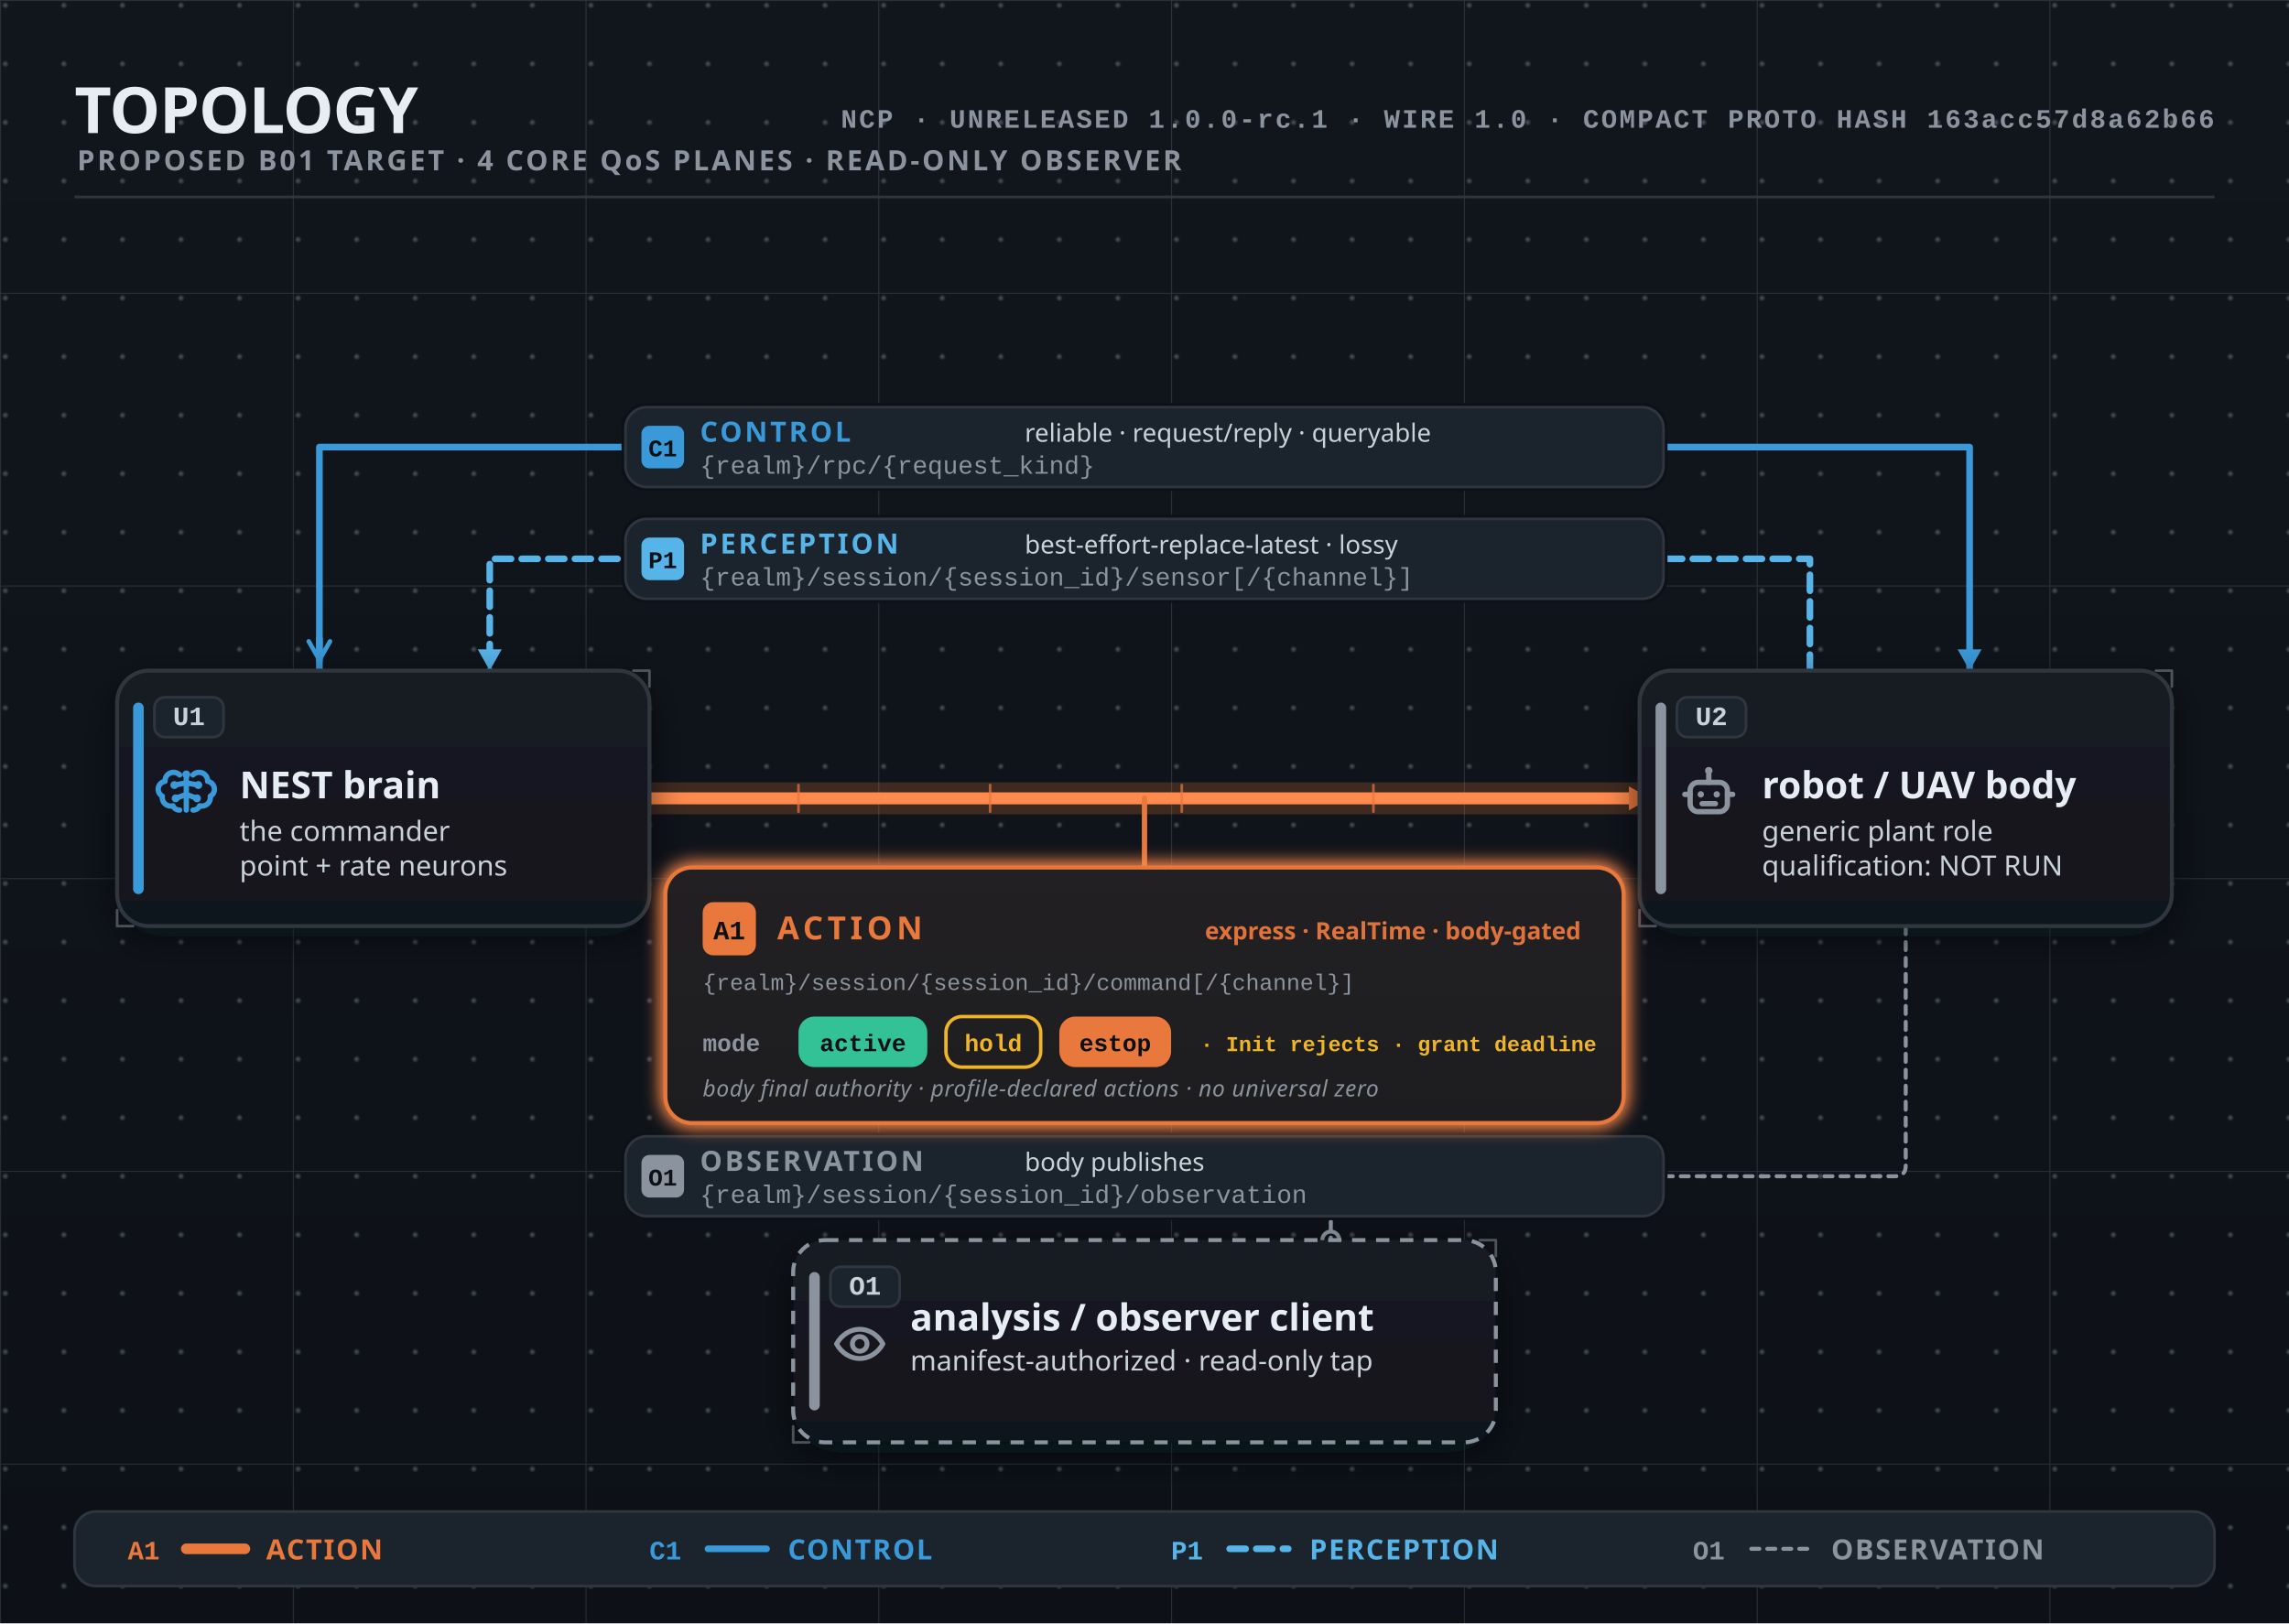
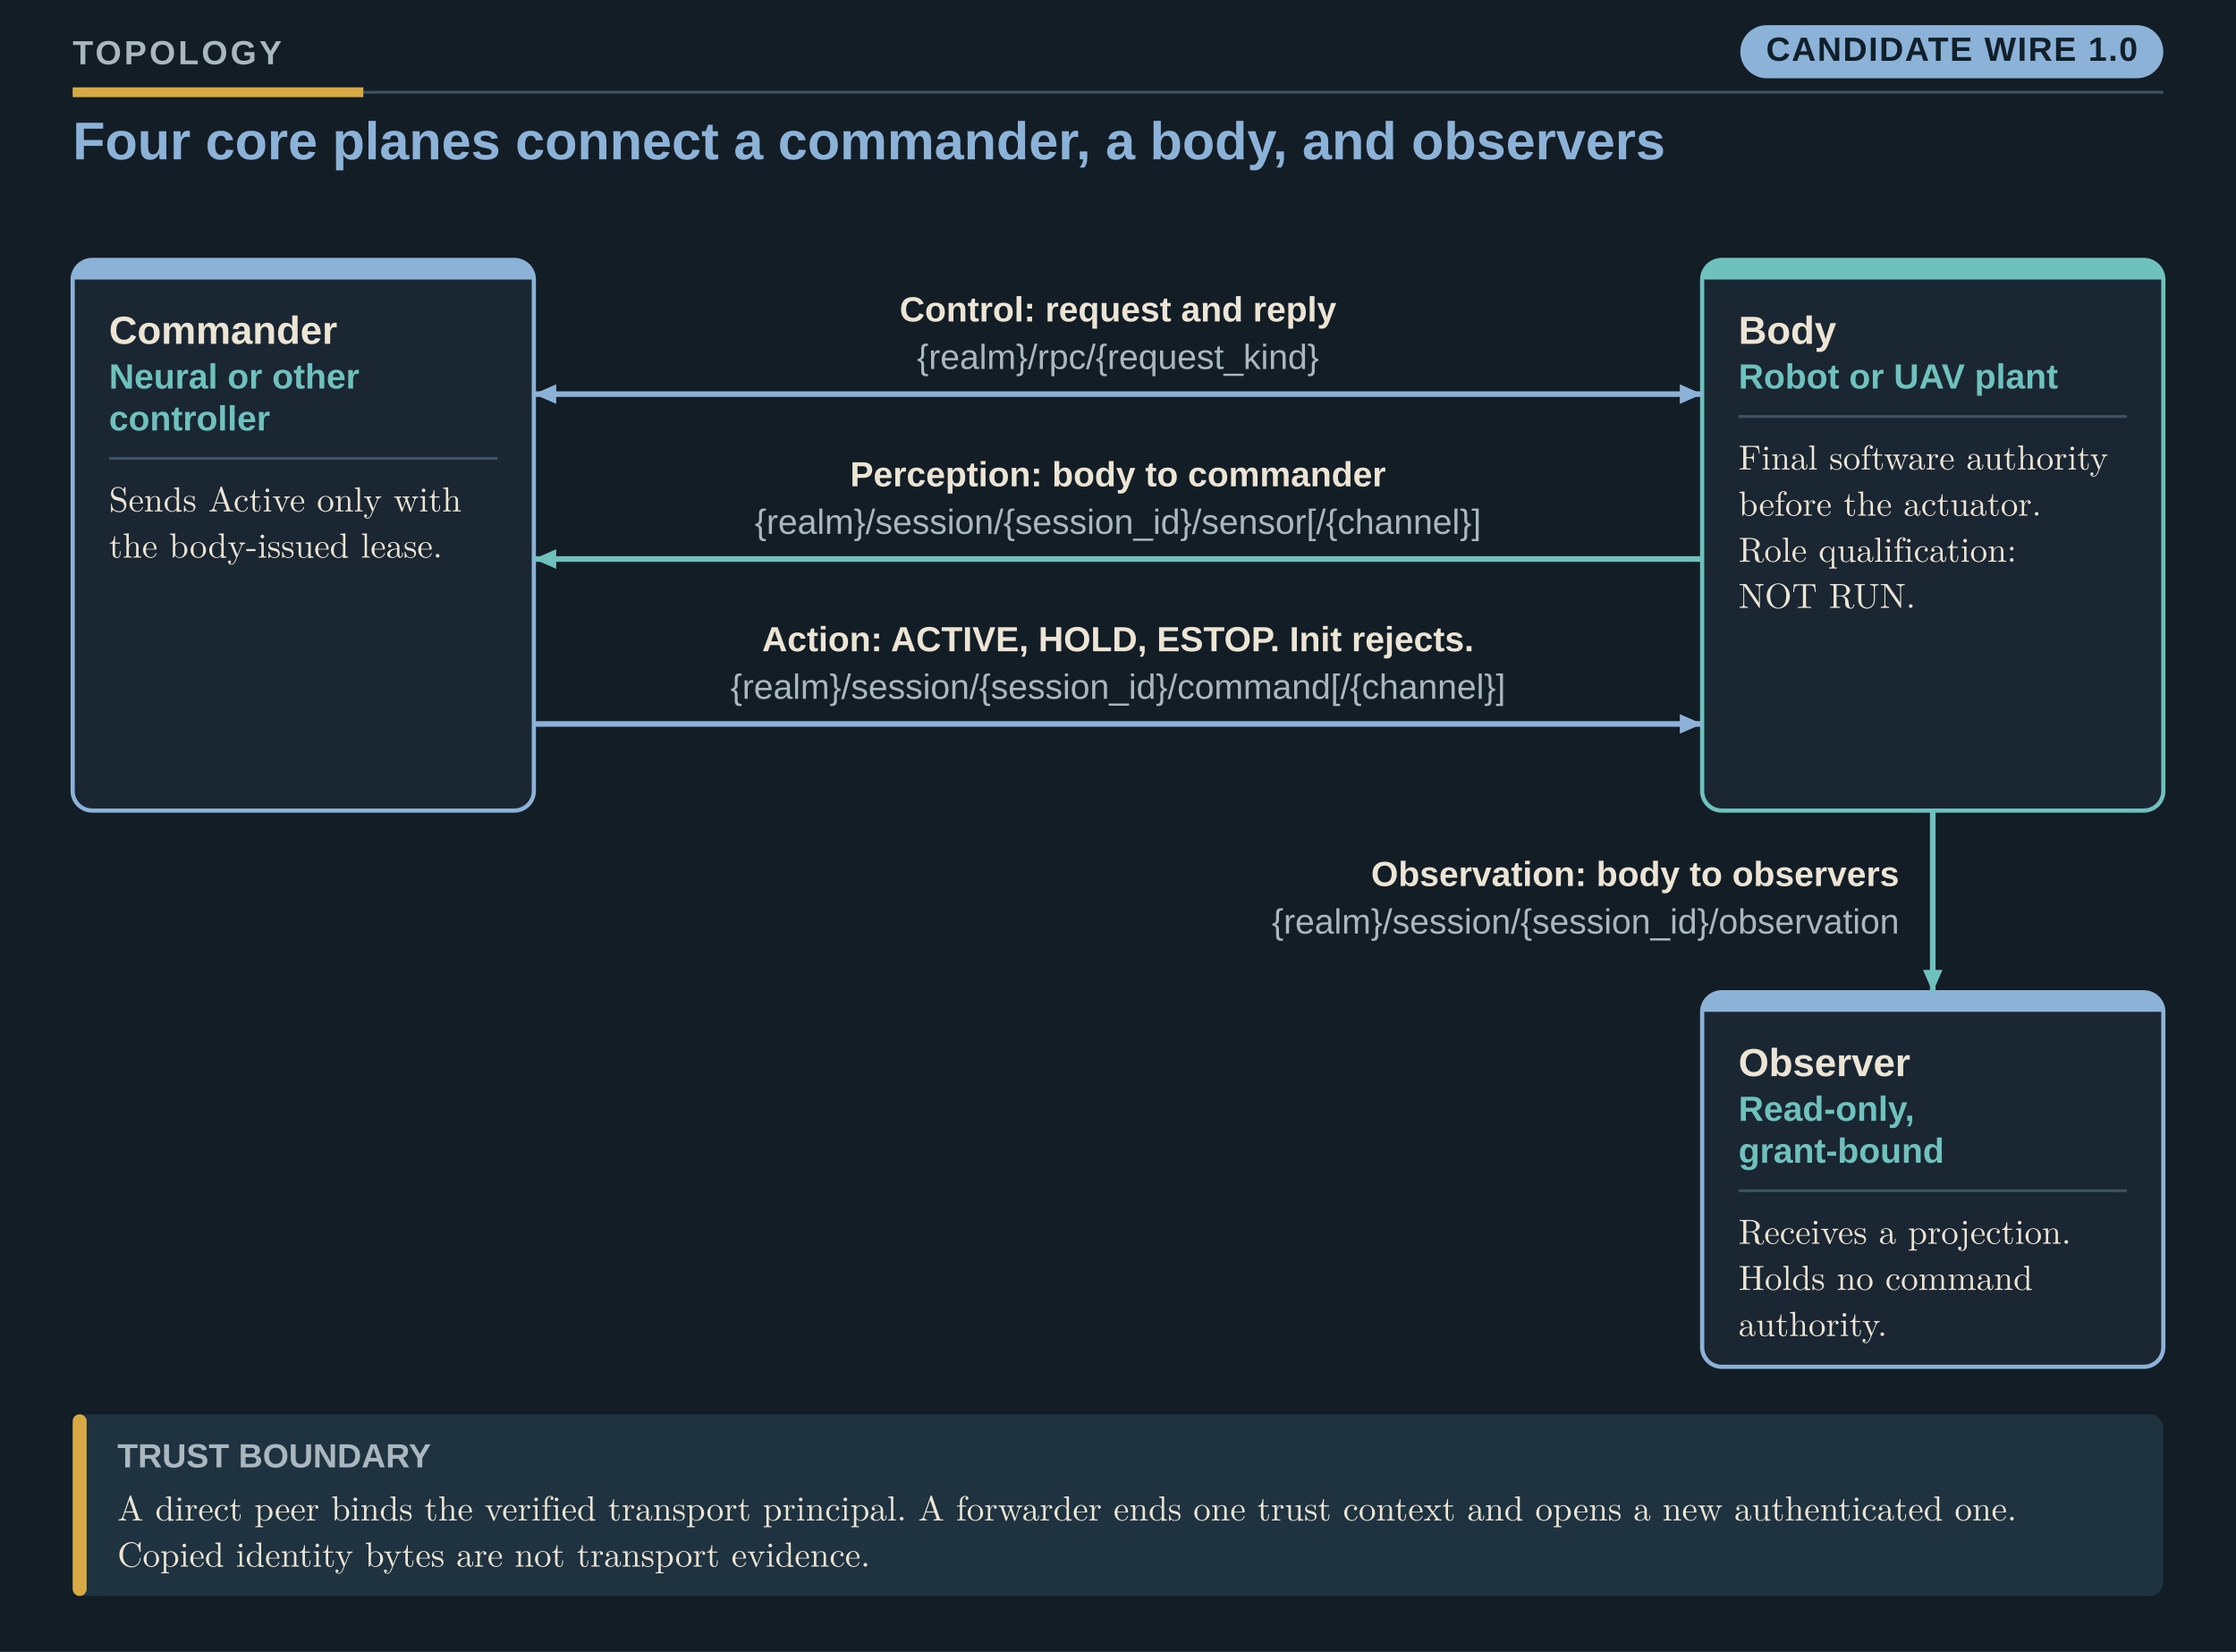
- <svg xmlns="http://www.w3.org/2000/svg" width="860" height="610" viewBox="0 0 860 610" font-family="-apple-system, BlinkMacSystemFont, 'Segoe UI', 'Noto Sans', Helvetica, Arial, sans-serif" role="img" aria-labelledby="ncp-topology-title ncp-topology-desc">
+ <svg xmlns="http://www.w3.org/2000/svg" xml:lang="en" width="1600" height="1182" viewBox="0 0 1600 1182" role="img" aria-labelledby="topology-title topology-desc">
  <defs>
-     <linearGradient id="pageBg" x1="0" y1="0" x2="0" y2="1">
-       <stop offset="0" stop-color="#11161d" />
-       <stop offset="1" stop-color="#0d1117" />
-     </linearGradient>
-     <linearGradient id="surface" x1="0" y1="0" x2="0" y2="1">
-       <stop offset="0" stop-color="#161b22" />
-       <stop offset="1" stop-color="#11161d" />
-     </linearGradient>
-     <linearGradient id="busAction" x1="0" y1="0" x2="1" y2="0">
-       <stop offset="0" stop-color="#e8783c" stop-opacity="0.85" />
-       <stop offset="0.5" stop-color="#ff8a4c" stop-opacity="1" />
-       <stop offset="1" stop-color="#e8783c" stop-opacity="0.85" />
-     </linearGradient>
-     <linearGradient id="contractHero" x1="0" y1="0" x2="1" y2="1">
-       <stop offset="0" stop-color="#a78bfa" />
-       <stop offset="1" stop-color="#8c72d9" />
-     </linearGradient>
-     <radialGradient id="gridDot" cx="0.5" cy="0.5" r="0.5">
-       <stop offset="0" stop-color="#8b949e" stop-opacity="0.5" />
-       <stop offset="1" stop-color="#8b949e" stop-opacity="0" />
-     </radialGradient>
-     <pattern id="grid" width="22" height="22" patternUnits="userSpaceOnUse">
-       <circle cx="2" cy="2" r="1.4" fill="url(#gridDot)" />
+     <style>.s{font-family:'Source Sans Pro', 'Source Sans 3', Arial, 'Liberation Sans', 'Helvetica Neue', Helvetica, sans-serif}.r{font-family:'Latin Modern Roman', 'LM Roman 10', 'Times New Roman', 'Liberation Serif', Times, serif}</style>
+     <marker id="topology-arrow-lapis" viewBox="0 0 16 14" refX="16" refY="7" markerWidth="16" markerHeight="14" markerUnits="userSpaceOnUse" orient="auto-start-reverse">
+       <path d="M0,0 L16,7 L0,14 z" fill="#8DB2D8" />
+     </marker>
+     <marker id="topology-arrow-turquoise" viewBox="0 0 16 14" refX="16" refY="7" markerWidth="16" markerHeight="14" markerUnits="userSpaceOnUse" orient="auto-start-reverse">
+       <path d="M0,0 L16,7 L0,14 z" fill="#6FC1BD" />
+     </marker>
+     <pattern id="topology-hatch" width="12" height="12" patternUnits="userSpaceOnUse" patternTransform="rotate(40)">
+       <line x1="0" y1="0" x2="0" y2="12" stroke="#D8AA45" stroke-width="3" />
    </pattern>
-     <pattern id="gridMajor" width="110" height="110" patternUnits="userSpaceOnUse">
-       <path d="M110 0H0V110" fill="none" stroke="#8b949e" stroke-width="0.75" stroke-opacity="0.22" />
-     </pattern>
-     <filter id="soft" x="-40%" y="-40%" width="180%" height="180%" color-interpolation-filters="sRGB">
-       <feDropShadow dx="0" dy="4" stdDeviation="7" flood-color="#05070b" flood-opacity="0.6" />
-     </filter>
-     <filter id="halo" x="-60%" y="-60%" width="220%" height="220%" color-interpolation-filters="sRGB">
-       <feGaussianBlur stdDeviation="3" />
-     </filter>
-     <filter id="glow" x="-90%" y="-90%" width="280%" height="280%" color-interpolation-filters="sRGB">
-       <feGaussianBlur in="SourceGraphic" stdDeviation="3.4" result="b" />
-       <feFlood flood-color="#ff8a4c" flood-opacity="0.9" />
-       <feComposite in2="b" operator="in" result="g" />
-       <feMerge>
-         <feMergeNode in="g" />
-         <feMergeNode in="g" />
-         <feMergeNode in="SourceGraphic" />
-       </feMerge>
-     </filter>
-     <marker id="arrowAction" markerUnits="userSpaceOnUse" markerWidth="12" markerHeight="12" refX="9" refY="5.5" orient="auto">
-       <path d="M1,1 L9,5.5 L1,10 Z" fill="#e8783c" />
-     </marker>
-     <marker id="arrowControl" markerUnits="userSpaceOnUse" markerWidth="12" markerHeight="12" refX="9" refY="5.5" orient="auto">
-       <path d="M1,1 L9,5.5 L1,10 Z" fill="#3a9ad9" />
-     </marker>
-     <marker id="replyControl" markerUnits="userSpaceOnUse" markerWidth="12" markerHeight="12" refX="9" refY="5.5" orient="auto">
-       <path d="M2,1.5 L9,5.5 L2,9.5" fill="none" stroke="#3a9ad9" stroke-width="1.7" stroke-linecap="round" stroke-linejoin="round" />
-     </marker>
-     <marker id="arrowPercep" markerUnits="userSpaceOnUse" markerWidth="12" markerHeight="12" refX="9" refY="5.5" orient="auto">
-       <path d="M1,1 L9,5.5 L1,10 Z" fill="#56b4e9" />
-     </marker>
-     <marker id="tapObserve" markerUnits="userSpaceOnUse" markerWidth="10" markerHeight="10" refX="5" refY="5" orient="auto">
-       <circle cx="5" cy="5" r="3.2" fill="none" stroke="#8b949e" stroke-width="1.5" />
-     </marker>
-     <marker id="arrowContract" markerUnits="userSpaceOnUse" markerWidth="12" markerHeight="12" refX="9" refY="5.5" orient="auto">
-       <path d="M1,1 L9,5.5 L1,10 Z" fill="#a78bfa" />
-     </marker>
-     <marker id="submoduleArrow" markerUnits="userSpaceOnUse" markerWidth="12" markerHeight="12" refX="9" refY="5.5" orient="auto">
-       <path d="M2,1.5 L9,5.5 L2,9.5" fill="none" stroke="#8b949e" stroke-width="1.7" stroke-linecap="round" stroke-linejoin="round" />
-     </marker>
-     <marker id="arrowActive" markerUnits="userSpaceOnUse" markerWidth="12" markerHeight="12" refX="9" refY="5.5" orient="auto">
-       <path d="M1,1 L9,5.5 L1,10 Z" fill="#33c295" />
-     </marker>
-     <marker id="arrowEstop" markerUnits="userSpaceOnUse" markerWidth="12" markerHeight="12" refX="9" refY="5.5" orient="auto">
-       <path d="M1,1 L9,5.5 L1,10 Z" fill="#e8783c" stroke="#ffd9c2" stroke-width="0.6" />
-     </marker>
-     <marker id="arrowHold" markerUnits="userSpaceOnUse" markerWidth="12" markerHeight="12" refX="9" refY="5.5" orient="auto">
-       <path d="M1,1 L9,5.5 L1,10 Z" fill="#f0b429" />
-     </marker>
-     <marker id="arrowMut" markerUnits="userSpaceOnUse" markerWidth="12" markerHeight="12" refX="9" refY="5.5" orient="auto">
-       <path d="M1,1 L9,5.5 L1,10 Z" fill="#8b949e" />
-     </marker>
-     <marker id="arrowConfig" markerUnits="userSpaceOnUse" markerWidth="12" markerHeight="12" refX="9" refY="5.5" orient="auto">
-       <path d="M1,1 L9,5.5 L1,10 Z" fill="#e08cbf" />
-     </marker>
-     <filter id="glowContract" x="-90%" y="-90%" width="280%" height="280%" color-interpolation-filters="sRGB">
-       <feGaussianBlur in="SourceGraphic" stdDeviation="3.4" result="b" />
-       <feFlood flood-color="#a78bfa" flood-opacity="0.9" />
-       <feComposite in2="b" operator="in" result="g" />
-       <feMerge>
-         <feMergeNode in="g" />
-         <feMergeNode in="g" />
-         <feMergeNode in="SourceGraphic" />
-       </feMerge>
-     </filter>
-     <filter id="glowActive" x="-90%" y="-90%" width="280%" height="280%" color-interpolation-filters="sRGB">
-       <feGaussianBlur in="SourceGraphic" stdDeviation="3.4" result="b" />
-       <feFlood flood-color="#33c295" flood-opacity="0.9" />
-       <feComposite in2="b" operator="in" result="g" />
-       <feMerge>
-         <feMergeNode in="g" />
-         <feMergeNode in="g" />
-         <feMergeNode in="SourceGraphic" />
-       </feMerge>
-     </filter>
  </defs>
-   <rect x="0" y="0" width="860" height="610" rx="0" fill="url(#pageBg)" />
-   <rect x="0" y="0" width="860" height="610" rx="0" fill="url(#gridMajor)" />
-   <rect x="0" y="0" width="860" height="610" rx="0" fill="url(#grid)" />
-   <text x="28" y="50" font-family="-apple-system, BlinkMacSystemFont, 'Segoe UI', 'Noto Sans', Helvetica, Arial, sans-serif" font-size="24" font-weight="800" font-style="normal" fill="#e6edf3" text-anchor="start" letter-spacing="-0.3" text-rendering="geometricPrecision">TOPOLOGY</text>
-   <text x="29" y="64" font-family="-apple-system, BlinkMacSystemFont, 'Segoe UI', 'Noto Sans', Helvetica, Arial, sans-serif" font-size="10.5" font-weight="600" font-style="normal" fill="#8b949e" text-anchor="start" letter-spacing="1.0" text-rendering="geometricPrecision">PROPOSED B01 TARGET  ·  4 CORE QoS PLANES  ·  READ-ONLY OBSERVER</text>
-   <line x1="28" y1="74" x2="832" y2="74" stroke="#30363d" stroke-width="1" stroke-linecap="butt" />
-   <text x="832" y="48" font-family="ui-monospace, SFMono-Regular, 'SF Mono', Menlo, Consolas, 'Liberation Mono', monospace" font-size="10" font-weight="600" font-style="normal" fill="#8b949e" text-anchor="end" letter-spacing="0.8" text-rendering="geometricPrecision">NCP · UNRELEASED 1.0.0-rc.1 · WIRE 1.0 · COMPACT PROTO HASH 163acc57d8a62b66</text>
-   <path d="M716,348 L716,438 Q716,442 712,442 L504,442 Q500,442 500,446 L500,466" fill="none" stroke="#8b949e" stroke-width="1.5" stroke-linecap="round" stroke-linejoin="round" stroke-dasharray="3 3" marker-end="url(#tapObserve)" />
-   <path d="M680,252 L680,210 L184,210 L184,252" fill="none" stroke="#56b4e9" stroke-width="2.5" stroke-linecap="round" stroke-linejoin="round" stroke-dasharray="6 4" marker-end="url(#arrowPercep)" />
-   <path d="M120,252 L120,168 L740,168 L740,252" fill="none" stroke="#3a9ad9" stroke-width="2.5" stroke-linecap="round" stroke-linejoin="round" marker-end="url(#arrowControl)" />
-   <path d="M120,240 L120,248" fill="none" stroke="#3a9ad9" stroke-width="2.5" stroke-linecap="round" stroke-linejoin="round" marker-end="url(#replyControl)" />
-   <line x1="244" y1="300" x2="620" y2="300" stroke="#e8783c" stroke-width="12" stroke-linecap="round" stroke-opacity="0.22" />
-   <line x1="244" y1="300" x2="620" y2="300" stroke="#ff8a4c" stroke-width="4.5" stroke-linecap="round" marker-end="url(#arrowAction)" />
-   <line x1="300" y1="295" x2="300" y2="305" stroke="#e8783c" stroke-width="1" stroke-linecap="round" stroke-opacity="0.7" />
-   <line x1="372" y1="295" x2="372" y2="305" stroke="#e8783c" stroke-width="1" stroke-linecap="round" stroke-opacity="0.7" />
-   <line x1="444" y1="295" x2="444" y2="305" stroke="#e8783c" stroke-width="1" stroke-linecap="round" stroke-opacity="0.7" />
-   <line x1="516" y1="295" x2="516" y2="305" stroke="#e8783c" stroke-width="1" stroke-linecap="round" stroke-opacity="0.7" />
-   <rect x="44" y="252" width="200" height="96" rx="12" fill="url(#surface)" filter="url(#soft)" />
-   <rect x="44" y="252" width="200" height="96" rx="12" fill="none" stroke="#30363d" stroke-width="1.5" />
-   <rect x="50" y="264" width="4" height="72" rx="2" fill="#3a9ad9" />
-   <path d="M238,252 L244,252 L244,258" fill="none" stroke="#8b949e" stroke-width="1" stroke-linecap="round" stroke-linejoin="round" stroke-opacity="0.5" />
-   <path d="M44,342 L44,348 L50,348" fill="none" stroke="#8b949e" stroke-width="1" stroke-linecap="round" stroke-linejoin="round" stroke-opacity="0.5" />
-   <rect x="58" y="262" width="26" height="15" rx="4" fill="#1b232c" stroke="#30363d" stroke-width="1" />
-   <text x="71" y="272.5" font-family="ui-monospace, SFMono-Regular, 'SF Mono', Menlo, Consolas, 'Liberation Mono', monospace" font-size="10" font-weight="700" font-style="normal" fill="#c9d1d9" text-anchor="middle" text-rendering="geometricPrecision">U1</text>
-   <g transform="translate(58,286) scale(1)" fill="none" stroke="#3a9ad9" stroke-width="2" stroke-linecap="round" stroke-linejoin="round">
-     <path d="M9.5 5.2A3.2 3.2 0 0 0 4 7.6a3 3 0 0 0-1 5.6a3.2 3.2 0 0 0 4 3.6a2.6 2.6 0 0 0 2.5 1.6" />
-     <path d="M14.5 5.2A3.2 3.2 0 0 1 20 7.6a3 3 0 0 1 1 5.6a3.2 3.2 0 0 1-4 3.6a2.6 2.6 0 0 1-2.5 1.6" />
-     <path d="M12 5v13.4" />
-     <circle cx="12" cy="5" r="0.5" fill="#3a9ad9" stroke="#3a9ad9" />
-     <circle cx="7.5" cy="9" r="0.5" fill="#3a9ad9" stroke="#3a9ad9" />
-     <circle cx="16.5" cy="9" r="0.5" fill="#3a9ad9" stroke="#3a9ad9" />
-     <circle cx="8" cy="14" r="0.5" fill="#3a9ad9" stroke="#3a9ad9" />
-     <circle cx="16" cy="14" r="0.5" fill="#3a9ad9" stroke="#3a9ad9" />
-     <path d="M12 8.2 7.5 9M12 8.2 16.5 9M12 12.5 8 14M12 12.5 16 14" />
-   </g>
-   <text x="90" y="300" font-family="-apple-system, BlinkMacSystemFont, 'Segoe UI', 'Noto Sans', Helvetica, Arial, sans-serif" font-size="14" font-weight="700" font-style="normal" fill="#e6edf3" text-anchor="start" text-rendering="geometricPrecision">NEST brain</text>
-   <text x="90" y="316" font-family="-apple-system, BlinkMacSystemFont, 'Segoe UI', 'Noto Sans', Helvetica, Arial, sans-serif" font-size="10.5" font-weight="500" font-style="normal" fill="#c9d1d9" text-anchor="start" text-rendering="geometricPrecision">the commander</text>
-   <text x="90" y="329" font-family="-apple-system, BlinkMacSystemFont, 'Segoe UI', 'Noto Sans', Helvetica, Arial, sans-serif" font-size="10.5" font-weight="500" font-style="normal" fill="#c9d1d9" text-anchor="start" text-rendering="geometricPrecision">point + rate neurons</text>
-   <rect x="616" y="252" width="200" height="96" rx="12" fill="url(#surface)" filter="url(#soft)" />
-   <rect x="616" y="252" width="200" height="96" rx="12" fill="none" stroke="#30363d" stroke-width="1.5" />
-   <rect x="622" y="264" width="4" height="72" rx="2" fill="#8b949e" />
-   <path d="M810,252 L816,252 L816,258" fill="none" stroke="#8b949e" stroke-width="1" stroke-linecap="round" stroke-linejoin="round" stroke-opacity="0.5" />
-   <path d="M616,342 L616,348 L622,348" fill="none" stroke="#8b949e" stroke-width="1" stroke-linecap="round" stroke-linejoin="round" stroke-opacity="0.5" />
-   <rect x="630" y="262" width="26" height="15" rx="4" fill="#1b232c" stroke="#30363d" stroke-width="1" />
-   <text x="643" y="272.5" font-family="ui-monospace, SFMono-Regular, 'SF Mono', Menlo, Consolas, 'Liberation Mono', monospace" font-size="10" font-weight="700" font-style="normal" fill="#c9d1d9" text-anchor="middle" text-rendering="geometricPrecision">U2</text>
-   <g transform="translate(630,286) scale(1)" fill="none" stroke="#8b949e" stroke-width="2" stroke-linecap="round" stroke-linejoin="round">
-     <rect x="5" y="8" width="14" height="11" rx="3" />
-     <path d="M12 8V5" />
-     <circle cx="12" cy="3.6" r="1.4" fill="#8b949e" stroke="none" />
-     <circle cx="9" cy="12.5" r="1.2" fill="#8b949e" stroke="none" />
-     <circle cx="15" cy="12.5" r="1.2" fill="#8b949e" stroke="none" />
-     <path d="M9.5 16h5" />
-     <path d="M5 12.5H3M19 12.5h2" />
-   </g>
-   <text x="662" y="300" font-family="-apple-system, BlinkMacSystemFont, 'Segoe UI', 'Noto Sans', Helvetica, Arial, sans-serif" font-size="14" font-weight="700" font-style="normal" fill="#e6edf3" text-anchor="start" text-rendering="geometricPrecision">robot / UAV body</text>
-   <text x="662" y="316" font-family="-apple-system, BlinkMacSystemFont, 'Segoe UI', 'Noto Sans', Helvetica, Arial, sans-serif" font-size="10.5" font-weight="500" font-style="normal" fill="#c9d1d9" text-anchor="start" text-rendering="geometricPrecision">generic plant role</text>
-   <text x="662" y="329" font-family="-apple-system, BlinkMacSystemFont, 'Segoe UI', 'Noto Sans', Helvetica, Arial, sans-serif" font-size="10.5" font-weight="500" font-style="normal" fill="#c9d1d9" text-anchor="start" text-rendering="geometricPrecision">qualification: NOT RUN</text>
-   <rect x="298" y="466" width="264" height="76" rx="12" fill="url(#surface)" filter="url(#soft)" />
-   <rect x="298" y="466" width="264" height="76" rx="12" fill="none" stroke="#8b949e" stroke-width="1.5" stroke-dasharray="5 4" fill-opacity="0.7" />
-   <rect x="304" y="478" width="4" height="52" rx="2" fill="#8b949e" />
-   <path d="M556,466 L562,466 L562,472" fill="none" stroke="#8b949e" stroke-width="1" stroke-linecap="round" stroke-linejoin="round" stroke-opacity="0.5" />
-   <path d="M298,536 L298,542 L304,542" fill="none" stroke="#8b949e" stroke-width="1" stroke-linecap="round" stroke-linejoin="round" stroke-opacity="0.5" />
-   <rect x="312" y="476" width="26" height="15" rx="4" fill="#1b232c" stroke="#30363d" stroke-width="1" />
-   <text x="325" y="486.5" font-family="ui-monospace, SFMono-Regular, 'SF Mono', Menlo, Consolas, 'Liberation Mono', monospace" font-size="10" font-weight="700" font-style="normal" fill="#c9d1d9" text-anchor="middle" text-rendering="geometricPrecision">O1</text>
-   <g transform="translate(312,494) scale(0.9167)" fill="none" stroke="#8b949e" stroke-width="2" stroke-linecap="round" stroke-linejoin="round">
-     <path d="M2.5 12c2.2-4 6-6 9.5-6s7.3 2 9.5 6c-2.2 4-6 6-9.5 6s-7.3-2-9.5-6Z" />
-     <circle cx="12" cy="12" r="3" />
-   </g>
-   <text x="342" y="500" font-family="-apple-system, BlinkMacSystemFont, 'Segoe UI', 'Noto Sans', Helvetica, Arial, sans-serif" font-size="14" font-weight="700" font-style="normal" fill="#e6edf3" text-anchor="start" text-rendering="geometricPrecision">analysis / observer client</text>
-   <text x="342" y="515" font-family="-apple-system, BlinkMacSystemFont, 'Segoe UI', 'Noto Sans', Helvetica, Arial, sans-serif" font-size="10.5" font-weight="500" font-style="normal" fill="#c9d1d9" text-anchor="start" text-rendering="geometricPrecision">manifest-authorized · read-only tap</text>
-   <rect x="233.5" y="151.5" width="393" height="33" rx="9" fill="#0d1117" />
-   <rect x="235.0" y="153.0" width="390" height="30" rx="8" fill="#1b232c" stroke="#30363d" stroke-width="1" />
-   <rect x="241.0" y="160.0" width="16" height="16" rx="3" fill="#3a9ad9" />
-   <text x="249.0" y="171.5" font-family="ui-monospace, SFMono-Regular, 'SF Mono', Menlo, Consolas, 'Liberation Mono', monospace" font-size="9" font-weight="700" font-style="normal" fill="#0d1117" text-anchor="middle" text-rendering="geometricPrecision">C1</text>
-   <text x="263.0" y="166.0" font-family="-apple-system, BlinkMacSystemFont, 'Segoe UI', 'Noto Sans', Helvetica, Arial, sans-serif" font-size="10.5" font-weight="700" font-style="normal" fill="#3a9ad9" text-anchor="start" letter-spacing="1.0" text-rendering="geometricPrecision">CONTROL</text>
-   <text x="263.0" y="178.0" font-family="ui-monospace, SFMono-Regular, 'SF Mono', Menlo, Consolas, 'Liberation Mono', monospace" font-size="9.5" font-weight="500" font-style="normal" fill="#8b949e" text-anchor="start" text-rendering="geometricPrecision">{realm}/rpc/{request_kind}</text>
-   <text x="385.0" y="166.0" font-family="-apple-system, BlinkMacSystemFont, 'Segoe UI', 'Noto Sans', Helvetica, Arial, sans-serif" font-size="9.5" font-weight="500" font-style="normal" fill="#c9d1d9" text-anchor="start" text-rendering="geometricPrecision">reliable · request/reply · queryable</text>
-   <rect x="233.5" y="193.5" width="393" height="33" rx="9" fill="#0d1117" />
-   <rect x="235.0" y="195.0" width="390" height="30" rx="8" fill="#1b232c" stroke="#30363d" stroke-width="1" />
-   <rect x="241.0" y="202.0" width="16" height="16" rx="3" fill="#56b4e9" />
-   <text x="249.0" y="213.5" font-family="ui-monospace, SFMono-Regular, 'SF Mono', Menlo, Consolas, 'Liberation Mono', monospace" font-size="9" font-weight="700" font-style="normal" fill="#0d1117" text-anchor="middle" text-rendering="geometricPrecision">P1</text>
-   <text x="263.0" y="208.0" font-family="-apple-system, BlinkMacSystemFont, 'Segoe UI', 'Noto Sans', Helvetica, Arial, sans-serif" font-size="10.5" font-weight="700" font-style="normal" fill="#56b4e9" text-anchor="start" letter-spacing="1.0" text-rendering="geometricPrecision">PERCEPTION</text>
-   <text x="263.0" y="220.0" font-family="ui-monospace, SFMono-Regular, 'SF Mono', Menlo, Consolas, 'Liberation Mono', monospace" font-size="9.5" font-weight="500" font-style="normal" fill="#8b949e" text-anchor="start" text-rendering="geometricPrecision">{realm}/session/{session_id}/sensor[/{channel}]</text>
-   <text x="385.0" y="208.0" font-family="-apple-system, BlinkMacSystemFont, 'Segoe UI', 'Noto Sans', Helvetica, Arial, sans-serif" font-size="9.5" font-weight="500" font-style="normal" fill="#c9d1d9" text-anchor="start" text-rendering="geometricPrecision">best-effort-replace-latest · lossy</text>
-   <rect x="233.5" y="425.5" width="393" height="33" rx="9" fill="#0d1117" />
-   <rect x="235.0" y="427.0" width="390" height="30" rx="8" fill="#1b232c" stroke="#30363d" stroke-width="1" />
-   <rect x="241.0" y="434.0" width="16" height="16" rx="3" fill="#8b949e" />
-   <text x="249.0" y="445.5" font-family="ui-monospace, SFMono-Regular, 'SF Mono', Menlo, Consolas, 'Liberation Mono', monospace" font-size="9" font-weight="700" font-style="normal" fill="#0d1117" text-anchor="middle" text-rendering="geometricPrecision">O1</text>
-   <text x="263.0" y="440.0" font-family="-apple-system, BlinkMacSystemFont, 'Segoe UI', 'Noto Sans', Helvetica, Arial, sans-serif" font-size="10.5" font-weight="700" font-style="normal" fill="#8b949e" text-anchor="start" letter-spacing="1.0" text-rendering="geometricPrecision">OBSERVATION</text>
-   <text x="263.0" y="452.0" font-family="ui-monospace, SFMono-Regular, 'SF Mono', Menlo, Consolas, 'Liberation Mono', monospace" font-size="9.5" font-weight="500" font-style="normal" fill="#8b949e" text-anchor="start" text-rendering="geometricPrecision">{realm}/session/{session_id}/observation</text>
-   <text x="385.0" y="440.0" font-family="-apple-system, BlinkMacSystemFont, 'Segoe UI', 'Noto Sans', Helvetica, Arial, sans-serif" font-size="9.5" font-weight="500" font-style="normal" fill="#c9d1d9" text-anchor="start" text-rendering="geometricPrecision">body publishes</text>
-   <line x1="430" y1="300" x2="430" y2="326" stroke="#e8783c" stroke-width="2" stroke-linecap="round" />
-   <rect x="250" y="326" width="360" height="96" rx="10" fill="url(#surface)" stroke="#e8783c" stroke-width="1.5" filter="url(#glow)" />
-   <rect x="250" y="326" width="360" height="96" rx="10" fill="#e8783c" fill-opacity="0.06" />
-   <rect x="264" y="339" width="20" height="20" rx="4" fill="#e8783c" />
-   <text x="274" y="353" font-family="ui-monospace, SFMono-Regular, 'SF Mono', Menlo, Consolas, 'Liberation Mono', monospace" font-size="10" font-weight="700" font-style="normal" fill="#0d1117" text-anchor="middle" text-rendering="geometricPrecision">A1</text>
-   <text x="292" y="353" font-family="-apple-system, BlinkMacSystemFont, 'Segoe UI', 'Noto Sans', Helvetica, Arial, sans-serif" font-size="12" font-weight="700" font-style="normal" fill="#e8783c" text-anchor="start" letter-spacing="1.6" text-rendering="geometricPrecision">ACTION</text>
-   <text x="594" y="353" font-family="-apple-system, BlinkMacSystemFont, 'Segoe UI', 'Noto Sans', Helvetica, Arial, sans-serif" font-size="9" font-weight="600" font-style="normal" fill="#e8783c" fill-opacity="0.95" text-anchor="end" text-rendering="geometricPrecision">express · RealTime · body-gated</text>
-   <text x="264" y="372" font-family="ui-monospace, SFMono-Regular, 'SF Mono', Menlo, Consolas, 'Liberation Mono', monospace" font-size="8.5" font-weight="500" font-style="normal" fill="#8b949e" text-anchor="start" text-rendering="geometricPrecision">{realm}/session/{session_id}/command[/{channel}]</text>
-   <text x="264" y="395" font-family="ui-monospace, SFMono-Regular, 'SF Mono', Menlo, Consolas, 'Liberation Mono', monospace" font-size="9" font-weight="600" font-style="normal" fill="#8b949e" text-anchor="start" text-rendering="geometricPrecision">mode</text>
-   <rect x="300" y="382" width="48.4" height="19" rx="6" fill="#33c295" />
-   <text x="324.2" y="395" font-family="ui-monospace, SFMono-Regular, 'SF Mono', Menlo, Consolas, 'Liberation Mono', monospace" font-size="9" font-weight="700" font-style="normal" fill="#0d1117" text-anchor="middle" text-rendering="geometricPrecision">active</text>
-   <rect x="355.4" y="382" width="35.6" height="19" rx="6" fill="none" stroke="#f0b429" stroke-width="1.3" />
-   <text x="373.2" y="395" font-family="ui-monospace, SFMono-Regular, 'SF Mono', Menlo, Consolas, 'Liberation Mono', monospace" font-size="9" font-weight="700" font-style="normal" fill="#f0b429" text-anchor="middle" text-rendering="geometricPrecision">hold</text>
-   <rect x="398.0" y="382" width="42.0" height="19" rx="6" fill="#e8783c" />
-   <text x="419.0" y="395" font-family="ui-monospace, SFMono-Regular, 'SF Mono', Menlo, Consolas, 'Liberation Mono', monospace" font-size="9" font-weight="700" font-style="normal" fill="#0d1117" text-anchor="middle" text-rendering="geometricPrecision">estop</text>
-   <text x="451.0" y="395" font-family="ui-monospace, SFMono-Regular, 'SF Mono', Menlo, Consolas, 'Liberation Mono', monospace" font-size="8" font-weight="600" font-style="normal" fill="#f0b429" text-anchor="start" text-rendering="geometricPrecision">· Init rejects · grant deadline</text>
-   <text x="264" y="412" font-family="-apple-system, BlinkMacSystemFont, 'Segoe UI', 'Noto Sans', Helvetica, Arial, sans-serif" font-size="8.5" font-weight="500" font-style="italic" fill="#8b949e" text-anchor="start" letter-spacing="0.2" text-rendering="geometricPrecision">body final authority · profile-declared actions · no universal zero</text>
-   <rect x="28" y="568" width="804" height="28" rx="8" fill="#1b232c" stroke="#30363d" stroke-width="1" />
-   <text x="48" y="586" font-family="ui-monospace, SFMono-Regular, 'SF Mono', Menlo, Consolas, 'Liberation Mono', monospace" font-size="10" font-weight="700" font-style="normal" fill="#e8783c" text-anchor="start" text-rendering="geometricPrecision">A1</text>
-   <line x1="70" y1="582" x2="92" y2="582" stroke="#e8783c" stroke-width="4" stroke-linecap="round" />
-   <text x="100" y="586" font-family="-apple-system, BlinkMacSystemFont, 'Segoe UI', 'Noto Sans', Helvetica, Arial, sans-serif" font-size="10.5" font-weight="700" font-style="normal" fill="#e8783c" text-anchor="start" letter-spacing="0.6" text-rendering="geometricPrecision">ACTION</text>
-   <text x="244" y="586" font-family="ui-monospace, SFMono-Regular, 'SF Mono', Menlo, Consolas, 'Liberation Mono', monospace" font-size="10" font-weight="700" font-style="normal" fill="#3a9ad9" text-anchor="start" text-rendering="geometricPrecision">C1</text>
-   <line x1="266" y1="582" x2="288" y2="582" stroke="#3a9ad9" stroke-width="2.5" stroke-linecap="round" />
-   <text x="296" y="586" font-family="-apple-system, BlinkMacSystemFont, 'Segoe UI', 'Noto Sans', Helvetica, Arial, sans-serif" font-size="10.5" font-weight="700" font-style="normal" fill="#3a9ad9" text-anchor="start" letter-spacing="0.6" text-rendering="geometricPrecision">CONTROL</text>
-   <text x="440" y="586" font-family="ui-monospace, SFMono-Regular, 'SF Mono', Menlo, Consolas, 'Liberation Mono', monospace" font-size="10" font-weight="700" font-style="normal" fill="#56b4e9" text-anchor="start" text-rendering="geometricPrecision">P1</text>
-   <line x1="462" y1="582" x2="484" y2="582" stroke="#56b4e9" stroke-width="2.5" stroke-linecap="round" stroke-dasharray="6 4" />
-   <text x="492" y="586" font-family="-apple-system, BlinkMacSystemFont, 'Segoe UI', 'Noto Sans', Helvetica, Arial, sans-serif" font-size="10.5" font-weight="700" font-style="normal" fill="#56b4e9" text-anchor="start" letter-spacing="0.6" text-rendering="geometricPrecision">PERCEPTION</text>
-   <text x="636" y="586" font-family="ui-monospace, SFMono-Regular, 'SF Mono', Menlo, Consolas, 'Liberation Mono', monospace" font-size="10" font-weight="700" font-style="normal" fill="#8b949e" text-anchor="start" text-rendering="geometricPrecision">O1</text>
-   <line x1="658" y1="582" x2="680" y2="582" stroke="#8b949e" stroke-width="1.5" stroke-linecap="round" stroke-dasharray="3 3" />
-   <text x="688" y="586" font-family="-apple-system, BlinkMacSystemFont, 'Segoe UI', 'Noto Sans', Helvetica, Arial, sans-serif" font-size="10.5" font-weight="700" font-style="normal" fill="#8b949e" text-anchor="start" letter-spacing="0.6" text-rendering="geometricPrecision">OBSERVATION</text>
+   <rect width="1600" height="1182" fill="#131D26" />
+   <rect x="1245.3" y="18" width="302.7" height="38" rx="19" fill="#8DB2D8" />
+   <path d="M52 66 L1548 66" stroke="#3D5263" stroke-width="2" fill="none" stroke-linecap="butt" />
+   <path d="M52 66 L260 66" stroke="#D8AA45" stroke-width="7" fill="none" stroke-linecap="butt" />
+   <rect x="52" y="186" width="330" height="394" rx="14" fill="#1A2631" stroke="#8DB2D8" stroke-width="3" />
+   <path d="M52 200 L52 200 Q52 186 66 186 L368 186 Q382 186 382 200 L382 200 Z" fill="#8DB2D8" />
+   <path d="M78 328 L356 328" stroke="#3D5263" stroke-width="2" fill="none" stroke-linecap="butt" />
+   <rect x="1218" y="186" width="330" height="394" rx="14" fill="#1A2631" stroke="#6FC1BD" stroke-width="3" />
+   <path d="M1218 200 L1218 200 Q1218 186 1232 186 L1534 186 Q1548 186 1548 200 L1548 200 Z" fill="#6FC1BD" />
+   <path d="M1244 298 L1522 298" stroke="#3D5263" stroke-width="2" fill="none" stroke-linecap="butt" />
+   <rect x="1218" y="710" width="330" height="268" rx="14" fill="#1A2631" stroke="#8DB2D8" stroke-width="3" />
+   <path d="M1218 724 L1218 724 Q1218 710 1232 710 L1534 710 Q1548 710 1548 724 L1548 724 Z" fill="#8DB2D8" />
+   <path d="M1244 852 L1522 852" stroke="#3D5263" stroke-width="2" fill="none" stroke-linecap="butt" />
+   <rect x="52" y="1012" width="1496" height="130" rx="10" fill="#1E3240" />
+   <rect x="52" y="1012" width="10" height="130" rx="5" fill="#D8AA45" />
+   <path d="M382 282 L1218 282" fill="none" stroke="#8DB2D8" stroke-width="4" stroke-linejoin="round" marker-end="url(#topology-arrow-lapis)" marker-start="url(#topology-arrow-lapis)" />
+   <path d="M1218 400 L382 400" fill="none" stroke="#6FC1BD" stroke-width="4" stroke-linejoin="round" marker-end="url(#topology-arrow-turquoise)" />
+   <path d="M382 518 L1218 518" fill="none" stroke="#8DB2D8" stroke-width="4" stroke-linejoin="round" marker-end="url(#topology-arrow-lapis)" />
+   <path d="M1383 580 L1383 710" fill="none" stroke="#6FC1BD" stroke-width="4" stroke-linejoin="round" marker-end="url(#topology-arrow-turquoise)" />
+   <text x="1396.7" y="43.5" class="s" font-size="24" fill="#10202B" font-weight="700" letter-spacing="1" text-anchor="middle">CANDIDATE WIRE 1.0</text>
+   <text x="52" y="46" class="s" font-size="24" fill="#AAB7BE" font-weight="700" letter-spacing="2">TOPOLOGY</text>
+   <text x="52" y="114" class="s" font-size="38" fill="#8DB2D8" font-weight="700">Four core planes connect a commander, a body, and observers</text>
+   <text x="78" y="246" class="s" font-size="28" fill="#ECE5D5" font-weight="700">Commander</text>
+   <text x="78" y="278" class="s" font-size="25" fill="#6FC1BD" font-weight="600">Neural or other</text>
+   <text x="78" y="308" class="s" font-size="25" fill="#6FC1BD" font-weight="600">controller</text>
+   <text x="78" y="366" class="r" font-size="25" fill="#ECE5D5">Sends Active only with</text>
+   <text x="78" y="399" class="r" font-size="25" fill="#ECE5D5">the body-issued lease.</text>
+   <text x="1244" y="246" class="s" font-size="28" fill="#ECE5D5" font-weight="700">Body</text>
+   <text x="1244" y="278" class="s" font-size="25" fill="#6FC1BD" font-weight="600">Robot or UAV plant</text>
+   <text x="1244" y="336" class="r" font-size="25" fill="#ECE5D5">Final software authority</text>
+   <text x="1244" y="369" class="r" font-size="25" fill="#ECE5D5">before the actuator.</text>
+   <text x="1244" y="402" class="r" font-size="25" fill="#ECE5D5">Role qualification:</text>
+   <text x="1244" y="435" class="r" font-size="25" fill="#ECE5D5">NOT RUN.</text>
+   <text x="800" y="230" class="s" font-size="25" fill="#ECE5D5" font-weight="600" text-anchor="middle">Control: request and reply</text>
+   <text x="800" y="264" class="s" font-size="25" fill="#AAB7BE" text-anchor="middle">{realm}/rpc/{request_kind}</text>
+   <text x="800" y="348" class="s" font-size="25" fill="#ECE5D5" font-weight="600" text-anchor="middle">Perception: body to commander</text>
+   <text x="800" y="382" class="s" font-size="25" fill="#AAB7BE" text-anchor="middle">{realm}/session/{session_id}/sensor[/{channel}]</text>
+   <text x="800" y="466" class="s" font-size="25" fill="#ECE5D5" font-weight="600" text-anchor="middle">Action: ACTIVE, HOLD, ESTOP. Init rejects.</text>
+   <text x="800" y="500" class="s" font-size="25" fill="#AAB7BE" text-anchor="middle">{realm}/session/{session_id}/command[/{channel}]</text>
+   <text x="1244" y="770" class="s" font-size="28" fill="#ECE5D5" font-weight="700">Observer</text>
+   <text x="1244" y="802" class="s" font-size="25" fill="#6FC1BD" font-weight="600">Read-only,</text>
+   <text x="1244" y="832" class="s" font-size="25" fill="#6FC1BD" font-weight="600">grant-bound</text>
+   <text x="1244" y="890" class="r" font-size="25" fill="#ECE5D5">Receives a projection.</text>
+   <text x="1244" y="923" class="r" font-size="25" fill="#ECE5D5">Holds no command</text>
+   <text x="1244" y="956" class="r" font-size="25" fill="#ECE5D5">authority.</text>
+   <text x="1359" y="634" class="s" font-size="25" fill="#ECE5D5" font-weight="600" text-anchor="end">Observation: body to observers</text>
+   <text x="1359" y="668" class="s" font-size="25" fill="#AAB7BE" text-anchor="end">{realm}/session/{session_id}/observation</text>
+   <text x="84" y="1050" class="s" font-size="24" fill="#AAB7BE" font-weight="600">TRUST BOUNDARY</text>
+   <text x="84" y="1088" class="r" font-size="25" fill="#ECE5D5">A direct peer binds the verified transport principal. A forwarder ends one trust context and opens a new authenticated one.</text>
+   <text x="84" y="1121" class="r" font-size="25" fill="#ECE5D5">Copied identity bytes are not transport evidence.</text>
</svg>
